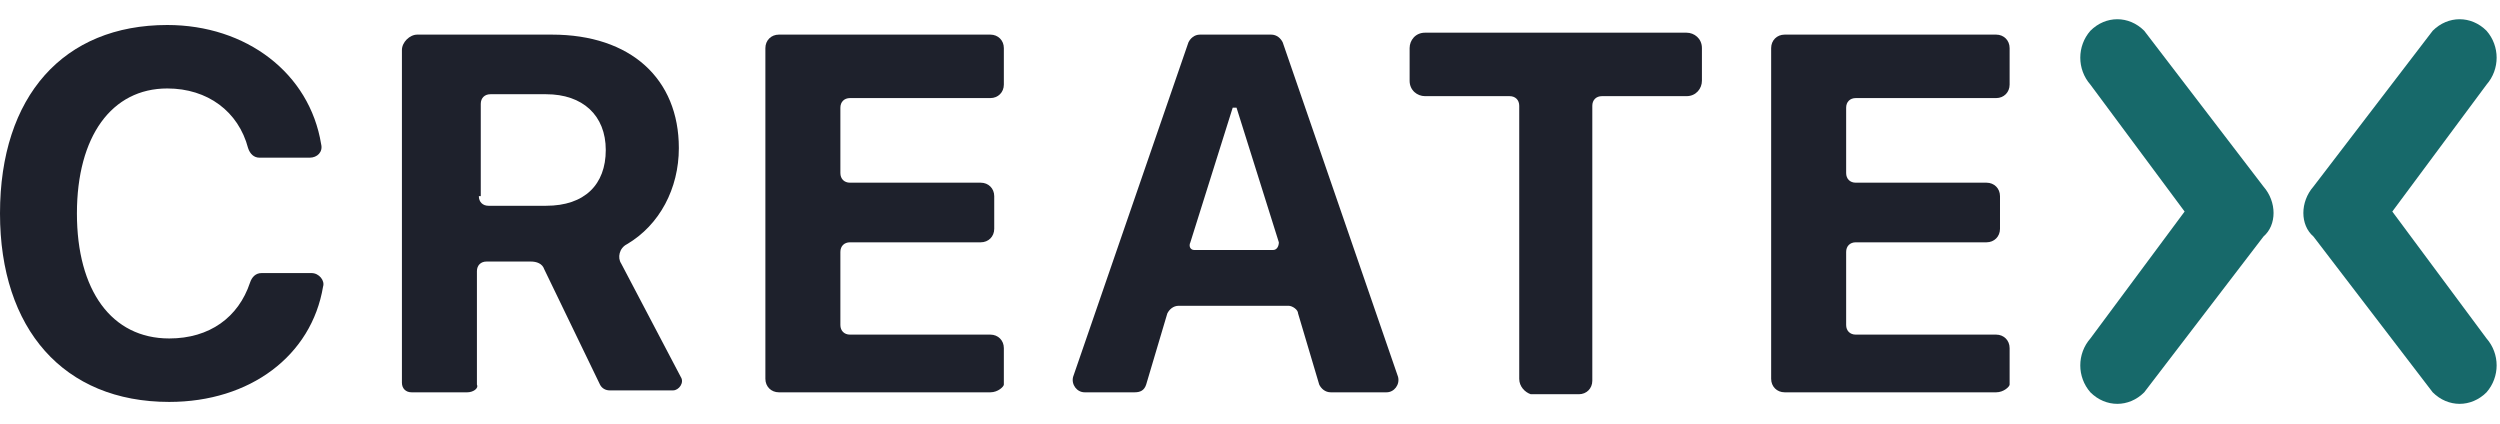
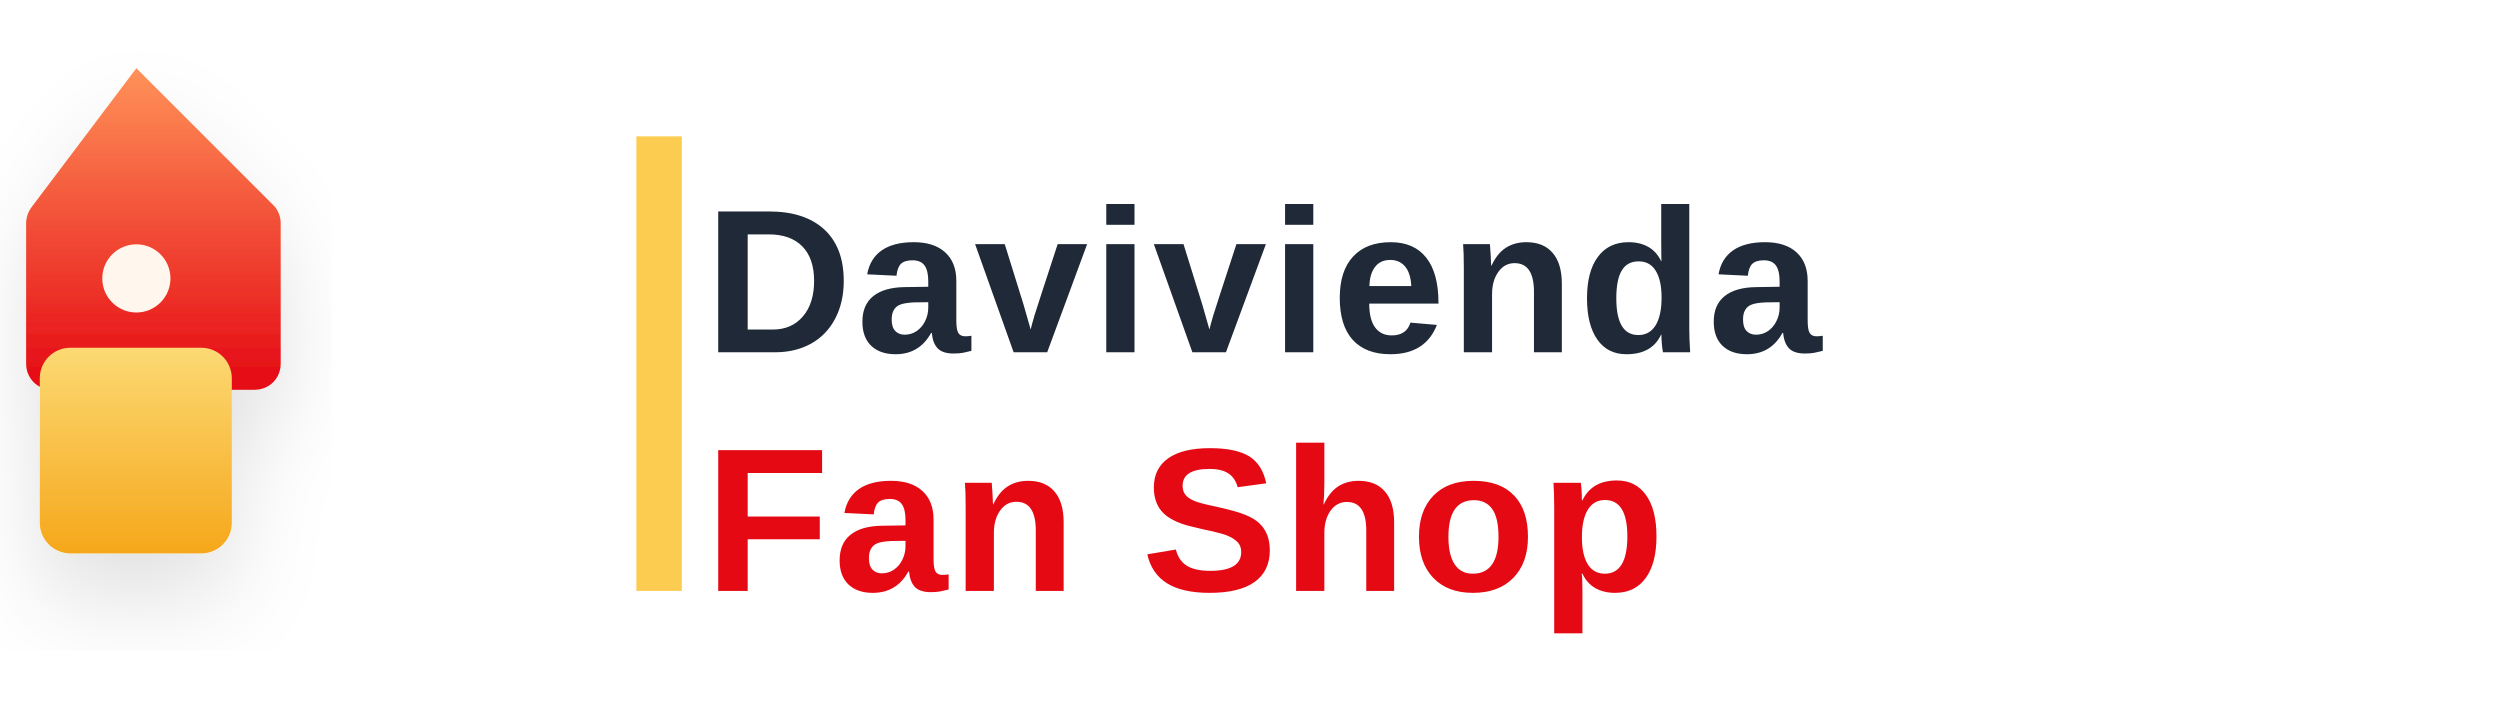
- <svg xmlns="http://www.w3.org/2000/svg" xmlns:xlink="http://www.w3.org/1999/xlink" version="1.1" id="Layer_1" x="0px" y="0px" viewBox="0 0 130 22" style="enable-background:new 0 0 130 22;" xml:space="preserve">
-   <style type="text/css">
- 	.st0{clip-path:url(#SVGID_2_);}
- 	.st1{fill:#1E212C;}
- 	.st2{fill:#17696A;}
- </style>
-   <g>
-     <defs>
-       <rect id="SVGID_1_" width="130" height="22" />
-     </defs>
-     <clipPath id="SVGID_2_">
-       <use xlink:href="#SVGID_1_" style="overflow:visible;" />
-     </clipPath>
-     <g class="st0">
-       <path class="st1" d="M0,11.1C0,5,3.3,1.3,8.7,1.3c4.1,0,7.4,2.5,8,6.2c0.1,0.4-0.2,0.7-0.6,0.7h-2.6c-0.3,0-0.5-0.2-0.6-0.5    c-0.5-1.9-2.1-3.1-4.2-3.1C5.8,4.6,4,7.1,4,11.1s1.8,6.5,4.8,6.5c2.1,0,3.6-1.1,4.2-2.9c0.1-0.3,0.3-0.5,0.6-0.5h2.6    c0.4,0,0.7,0.4,0.6,0.7c-0.6,3.6-3.8,6-8,6C3.3,20.9,0,17.1,0,11.1z" />
-       <path class="st1" d="M24.3,20.4h-2.9c-0.3,0-0.5-0.2-0.5-0.5V2.6c0-0.4,0.4-0.8,0.8-0.8h7c4.1,0,6.6,2.3,6.6,5.9c0,2.1-1,4-2.7,5    c-0.4,0.2-0.5,0.7-0.3,1l3.1,5.9c0.2,0.3-0.1,0.7-0.4,0.7h-3.3c-0.2,0-0.4-0.1-0.5-0.3l-2.9-6c-0.1-0.3-0.4-0.4-0.7-0.4h-2.3    c-0.3,0-0.5,0.2-0.5,0.5V20C24.9,20.2,24.6,20.4,24.3,20.4z M24.9,10.2c0,0.3,0.2,0.5,0.5,0.5h3c2,0,3.1-1.1,3.1-2.9    s-1.2-2.9-3.1-2.9h-2.9c-0.3,0-0.5,0.2-0.5,0.5v4.8H24.9z" />
-       <path class="st1" d="M51.5,20.4h-11c-0.4,0-0.7-0.3-0.7-0.7V2.5c0-0.4,0.3-0.7,0.7-0.7h11c0.4,0,0.7,0.3,0.7,0.7v1.9    c0,0.4-0.3,0.7-0.7,0.7h-7.3c-0.3,0-0.5,0.2-0.5,0.5V9c0,0.3,0.2,0.5,0.5,0.5H51c0.4,0,0.7,0.3,0.7,0.7v1.7c0,0.4-0.3,0.7-0.7,0.7    h-6.8c-0.3,0-0.5,0.2-0.5,0.5v3.8c0,0.3,0.2,0.5,0.5,0.5h7.3c0.4,0,0.7,0.3,0.7,0.7V20C52.2,20.1,51.9,20.4,51.5,20.4z" />
-       <path class="st1" d="M67,15.9h-5.7c-0.3,0-0.5,0.2-0.6,0.4L59.6,20c-0.1,0.3-0.3,0.4-0.6,0.4h-2.6c-0.4,0-0.7-0.4-0.6-0.8l6-17.4    c0.1-0.2,0.3-0.4,0.6-0.4h3.7c0.3,0,0.5,0.2,0.6,0.4l6,17.4c0.1,0.4-0.2,0.8-0.6,0.8h-2.9c-0.3,0-0.5-0.2-0.6-0.4l-1.1-3.7    C67.5,16.1,67.2,15.9,67,15.9z M62.1,13h4.1c0.2,0,0.3-0.2,0.3-0.4l-2.2-7h-0.2l-2.2,7C61.8,12.8,61.9,13,62.1,13z" />
-       <path class="st1" d="M79,19.7V5.5C79,5.2,78.8,5,78.5,5h-4.4c-0.4,0-0.8-0.3-0.8-0.8V2.5c0-0.4,0.3-0.8,0.8-0.8h13.6    c0.4,0,0.8,0.3,0.8,0.8v1.7c0,0.4-0.3,0.8-0.8,0.8h-4.4c-0.3,0-0.5,0.2-0.5,0.5v14.3c0,0.4-0.3,0.7-0.7,0.7h-2.5    C79.3,20.4,79,20.1,79,19.7z" />
-       <path class="st1" d="M103.8,20.4h-11c-0.4,0-0.7-0.3-0.7-0.7V2.5c0-0.4,0.3-0.7,0.7-0.7h11c0.4,0,0.7,0.3,0.7,0.7v1.9    c0,0.4-0.3,0.7-0.7,0.7h-7.3c-0.3,0-0.5,0.2-0.5,0.5V9c0,0.3,0.2,0.5,0.5,0.5h6.8c0.4,0,0.7,0.3,0.7,0.7v1.7    c0,0.4-0.3,0.7-0.7,0.7h-6.8c-0.3,0-0.5,0.2-0.5,0.5v3.8c0,0.3,0.2,0.5,0.5,0.5h7.3c0.4,0,0.7,0.3,0.7,0.7V20    C104.5,20.1,104.2,20.4,103.8,20.4z" />
-       <path class="st2" d="M117.7,9.7l-6.2-8.1c-0.4-0.4-0.9-0.6-1.4-0.6s-1,0.2-1.4,0.6c-0.7,0.8-0.7,2,0,2.8l4.9,6.6l-4.9,6.6    c-0.7,0.8-0.7,2,0,2.8c0.4,0.4,0.9,0.6,1.4,0.6s1-0.2,1.4-0.6l6.2-8.1C118.4,11.7,118.4,10.5,117.7,9.7z" />
-       <path class="st2" d="M120.3,9.7l6.2-8.1c0.4-0.4,0.9-0.6,1.4-0.6c0.5,0,1,0.2,1.4,0.6c0.7,0.8,0.7,2,0,2.8l-4.9,6.6l4.9,6.6    c0.7,0.8,0.7,2,0,2.8c-0.4,0.4-0.9,0.6-1.4,0.6c-0.5,0-1-0.2-1.4-0.6l-6.2-8.1C119.6,11.7,119.6,10.5,120.3,9.7z" />
-     </g>
+ <svg xmlns="http://www.w3.org/2000/svg" viewBox="0 0 220 64" role="img" aria-labelledby="logoTitle logoDesc">
+   <defs>
+     <linearGradient id="roofGradient" x1="12" y1="6" x2="12" y2="34" gradientUnits="userSpaceOnUse">
+       <stop offset="0" stop-color="#ff9259" />
+       <stop offset="1" stop-color="#e50914" />
+     </linearGradient>
+     <linearGradient id="doorGradient" x1="12" y1="26" x2="12" y2="52" gradientUnits="userSpaceOnUse">
+       <stop offset="0" stop-color="#fde68a" />
+       <stop offset="1" stop-color="#f59e0b" />
+     </linearGradient>
+     <filter id="softShadow" x="-20%" y="-20%" width="140%" height="140%" color-interpolation-filters="sRGB">
+       <feDropShadow dx="0" dy="4" stdDeviation="4" flood-color="#000" flood-opacity="0.12" />
+     </filter>
+   </defs>
+   <g filter="url(#softShadow)">
+     <path d="M12 6L2.8 18.2a2.4 2.4 0 00-.5 1.4v12.4c0 1.3 1 2.3 2.3 2.3h17.8c1.3 0 2.3-1 2.3-2.3V19.6c0-.5-.2-1-.5-1.4L12 6z" fill="url(#roofGradient)" />
+     <path d="M6.2 30.6h11.5c1.5 0 2.7 1.2 2.7 2.7V46c0 1.5-1.2 2.7-2.7 2.7H6.2A2.7 2.7 0 013.5 46V33.3c0-1.5 1.2-2.7 2.7-2.7z" fill="url(#doorGradient)" />
+     <circle cx="12" cy="24.5" r="3" fill="#fff7ed" />
  </g>
+   <g fill="#1f2937" font-family="'Montserrat', 'Poppins', 'Helvetica Neue', Arial, sans-serif" letter-spacing="0.02em">
+     <text font-size="18" font-weight="600" x="62" y="31">Davivienda</text>
+     <text font-size="18" font-weight="700" x="62" y="52" fill="#e50914">Fan Shop</text>
+   </g>
+   <path d="M56 12h4v40h-4z" fill="#fbbf24" opacity="0.8" />
</svg>
